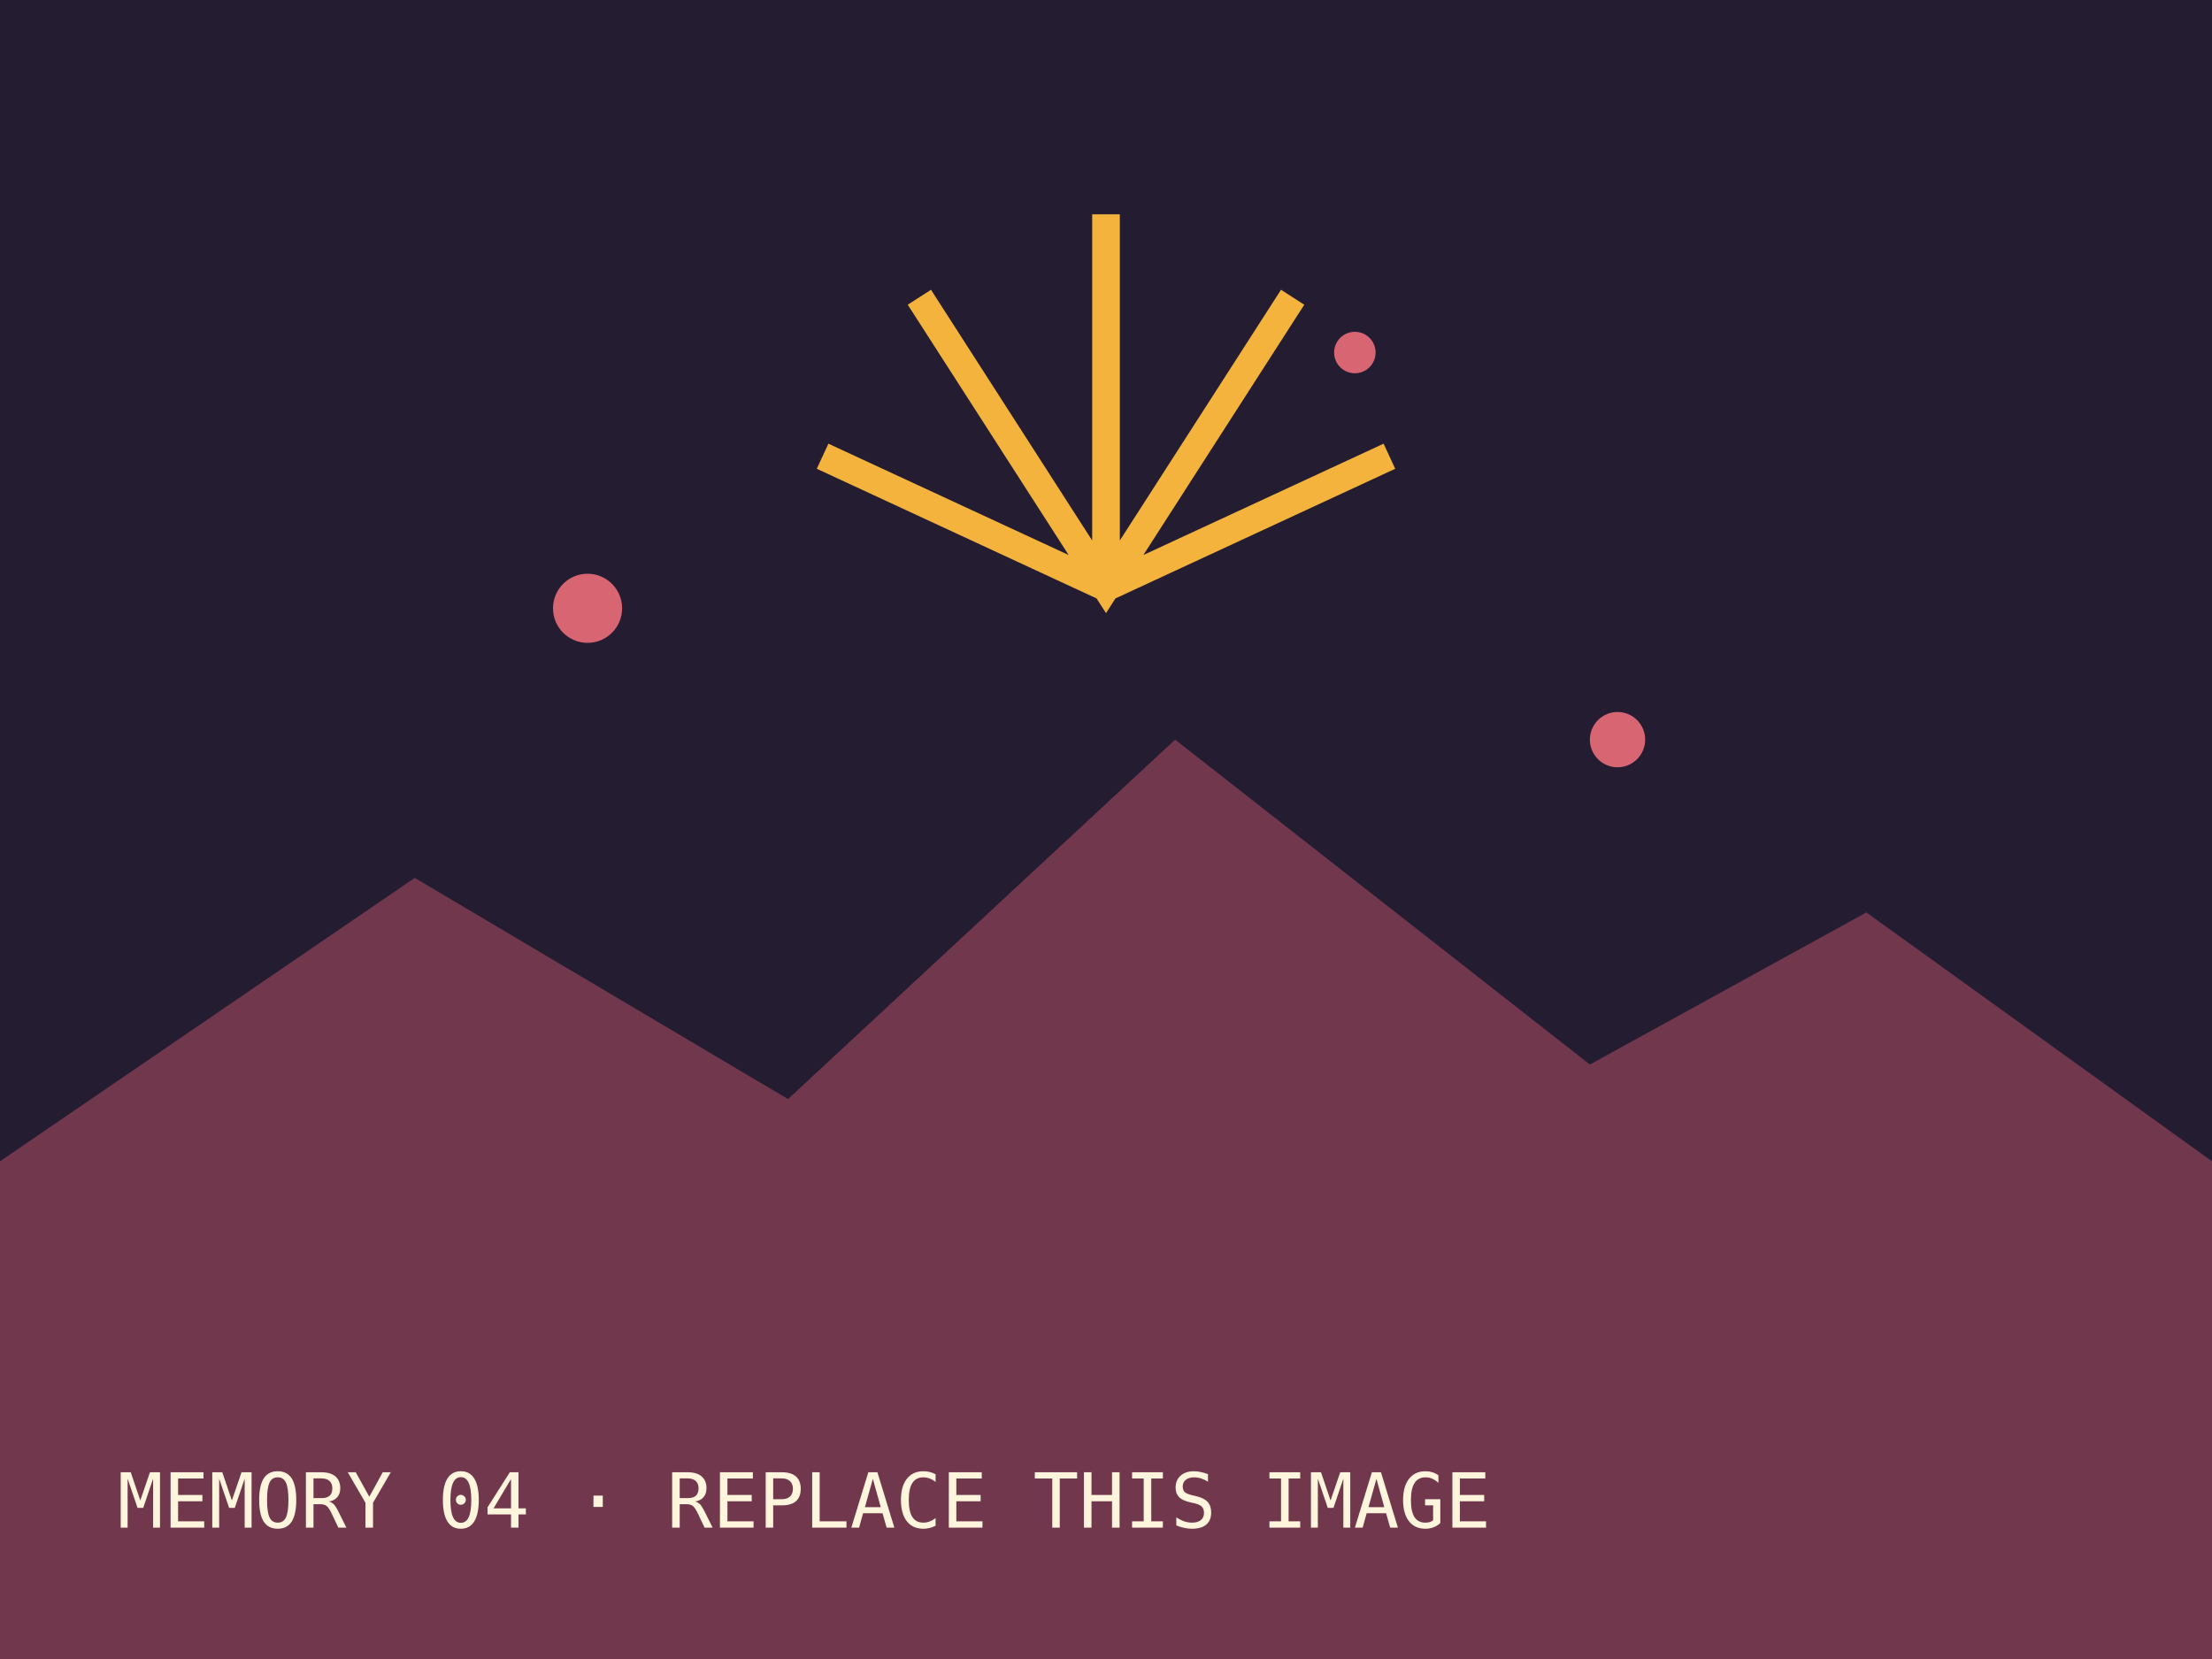
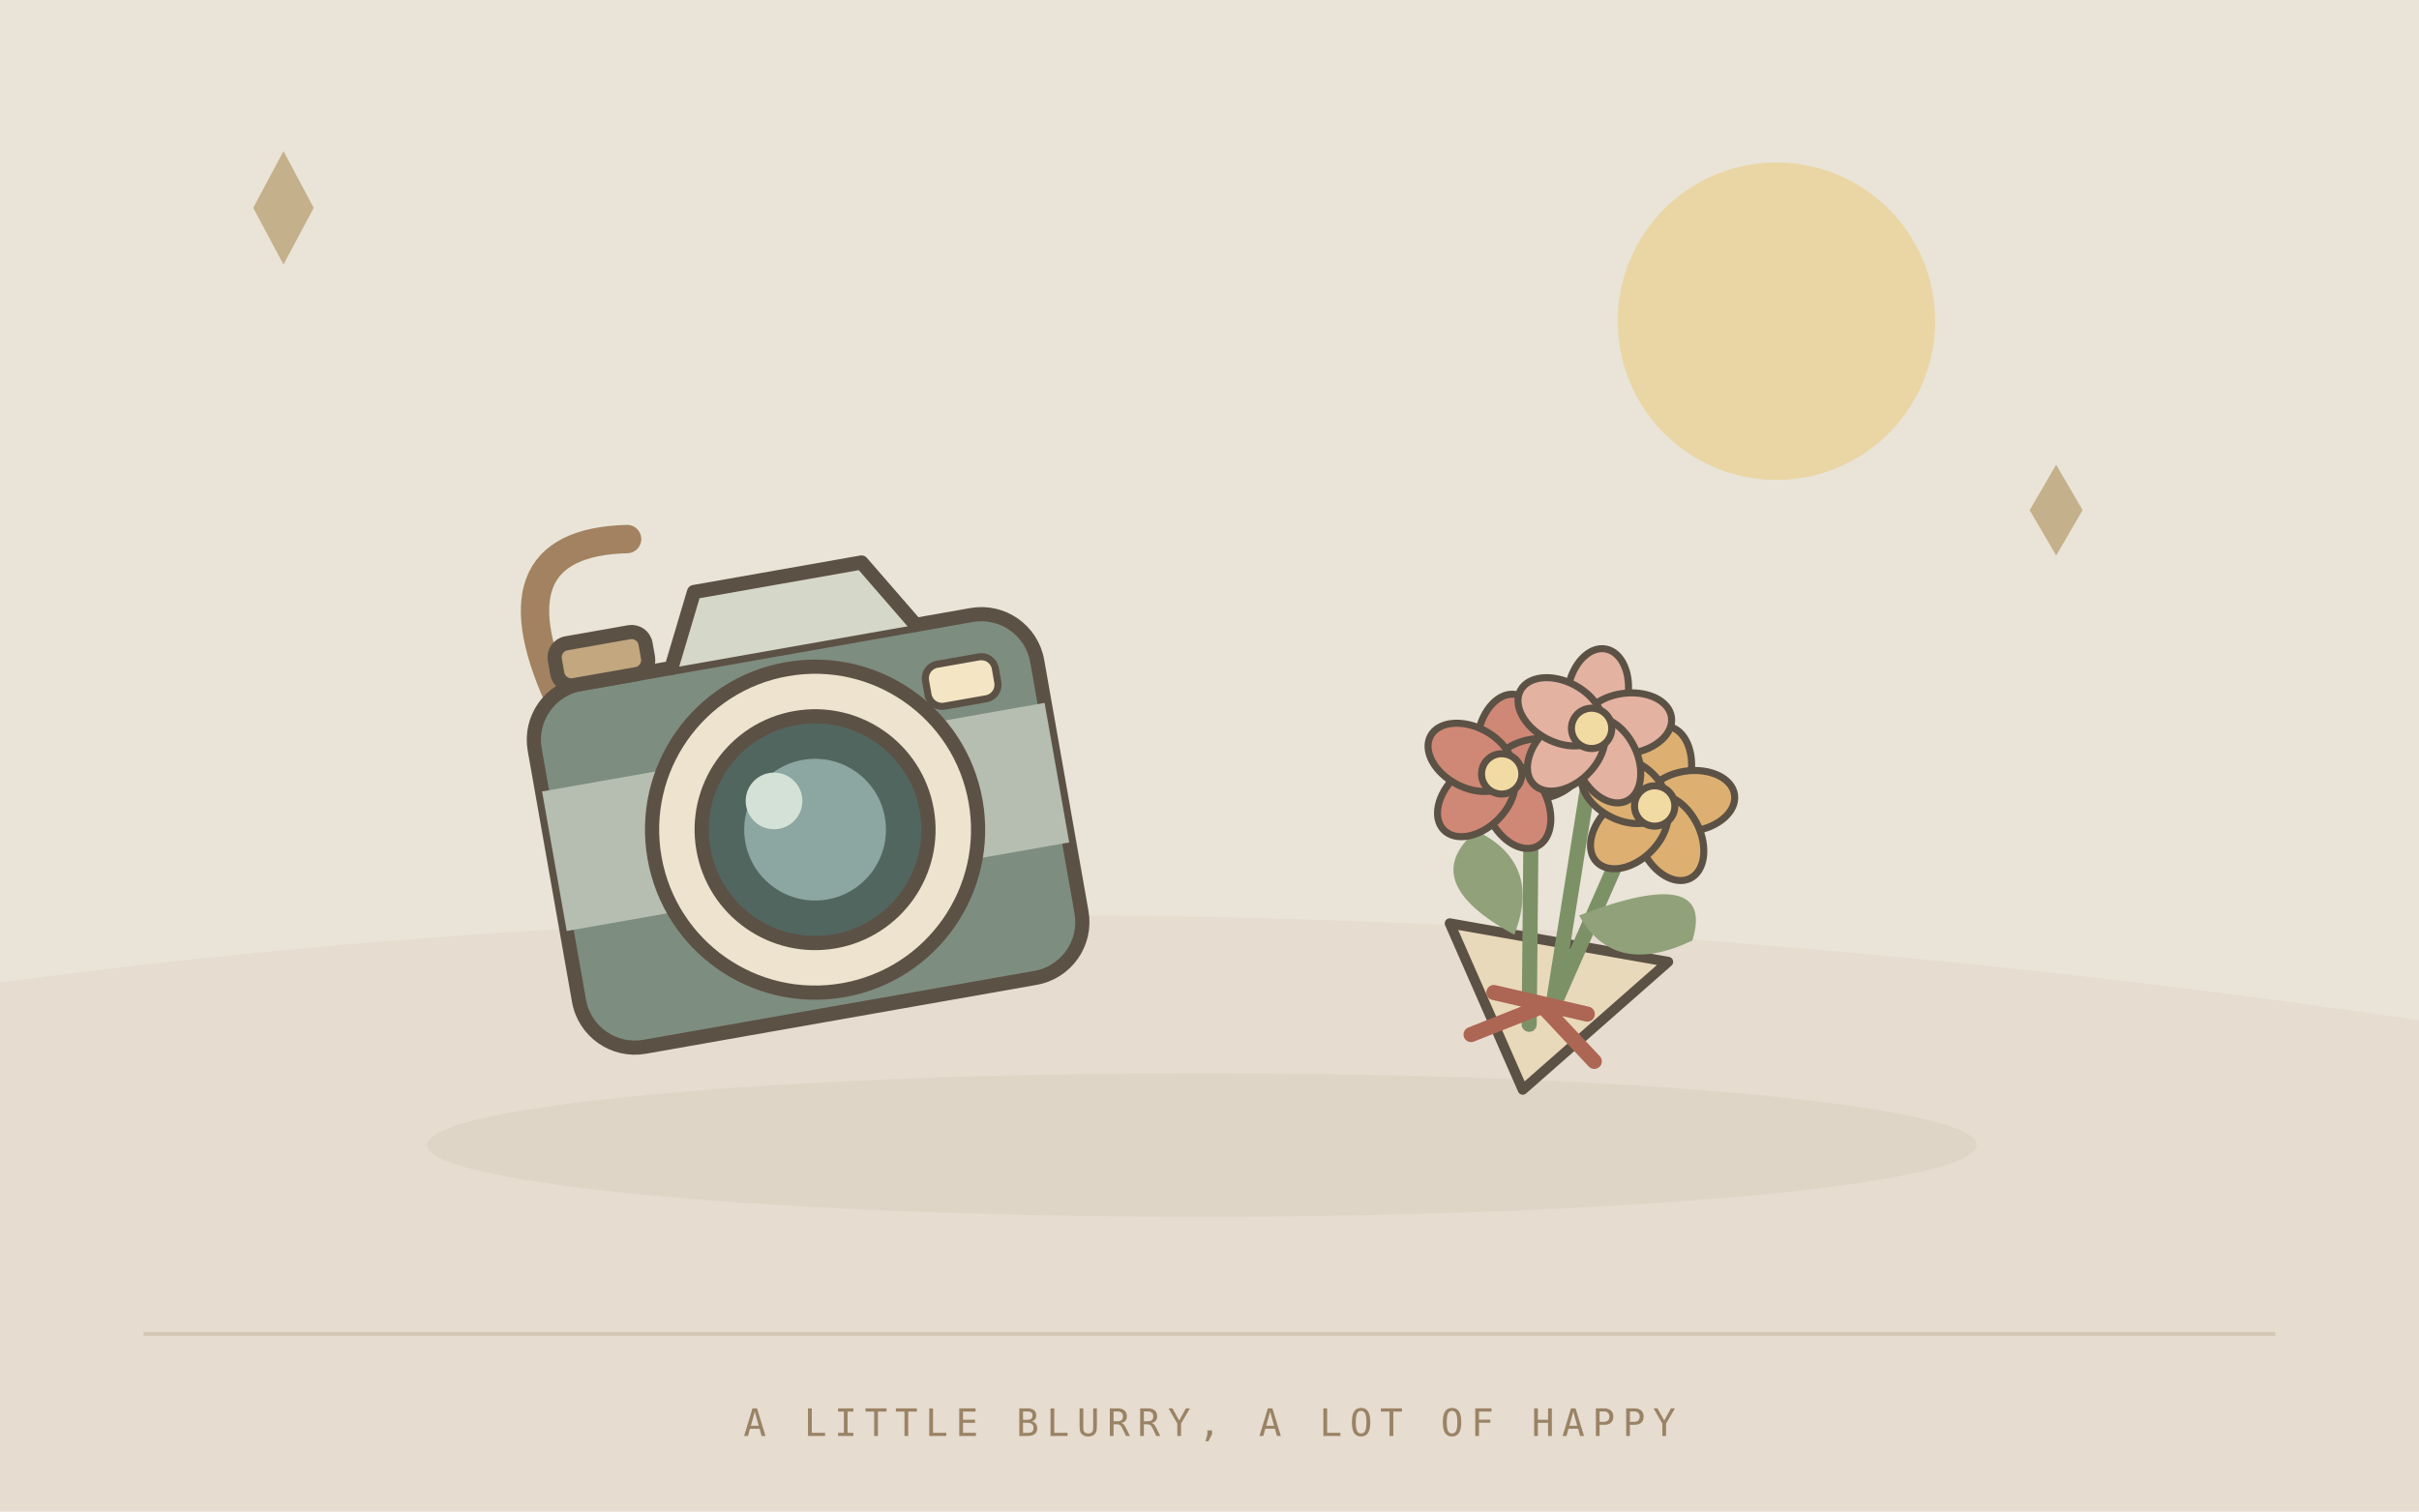
- <svg xmlns="http://www.w3.org/2000/svg" viewBox="0 0 640 480" role="img" aria-labelledby="title">
-   <rect width="640" height="480" fill="#241d32" />
-   <g stroke="#f3b33d" stroke-width="8" fill="none">
-     <path d="M320 62v108M266 86l54 84 54-84M238 132l82 38 82-38" />
+ <svg xmlns="http://www.w3.org/2000/svg" viewBox="0 0 640 400" role="img" aria-labelledby="title">
+   <rect width="640" height="400" fill="#e9e4d7" />
+   <circle cx="470" cy="85" r="42" fill="#ead6a5" />
+   <path d="m67 55 8-15 8 15-8 15Zm470 80 7-12 7 12-7 12Z" fill="#c4b08a" />
+   <path d="M0 260Q300 220 640 270v130H0Z" fill="#e6dcd0" />
+   <ellipse cx="318" cy="303" rx="205" ry="19" fill="#9e8c6d" opacity=".09" />
+   <g transform="translate(100 100) rotate(-10 112.5 112.5)">
+     <svg x="0" y="0" width="225" height="225" class="" viewBox="0 0 120 110" fill="none" stroke="#5c5145" stroke-width="2" stroke-linecap="round" stroke-linejoin="round" aria-hidden="true">
+       <path d="M29 36q-7-25 13-22" fill="none" stroke="#a28260" stroke-width="4" />
+       <rect x="24" y="33" width="72" height="52" rx="8" fill="#7d8d80" />
+       <path d="M24 47h72v20H24" fill="#b5beb0" stroke="none" />
+       <path d="m45 33 5-10h24l6 10" fill="#d5d7c9" />
+       <rect x="29" y="27" width="13" height="6" rx="2" fill="#c2a77f" />
+       <circle cx="61" cy="59" r="23" fill="#ede3ce" />
+       <circle cx="61" cy="59" r="16" fill="#526660" />
+       <circle cx="61" cy="59" r="10" fill="#8ca6a1" stroke="none" />
+       <circle cx="56" cy="54" r="4" fill="#d4e1d6" stroke="none" />
+       <rect x="80" y="39" width="10" height="6" rx="2" fill="#f4e6c4" stroke-width="1" />
+     </svg>
  </g>
-   <g fill="#d76572">
-     <circle cx="170" cy="176" r="10" />
-     <circle cx="468" cy="214" r="8" />
-     <circle cx="392" cy="102" r="6" />
+   <g transform="translate(335 155) rotate(10 80 80)">
+     <svg x="0" y="0" width="160" height="160" class="" viewBox="0 0 120 110" fill="none" stroke="#5c5145" stroke-width="2" stroke-linecap="round" stroke-linejoin="round" aria-hidden="true">
+       <path d="m38 66 20 30 24-30Z" fill="#e9d9bb" />
+       <path d="m57 83-8-48m12 44 11-45m-11 44-1-59" stroke="#7d9167" stroke-width="3" />
+       <path d="M51 66Q30 59 40 47q14 4 11 19m12-6q25-15 23 1-14 10-23-1" fill="#91a27a" stroke="none" />
+       <g transform="translate(43 35)">
+         <ellipse cy="-7" rx="6" ry="9" transform="rotate(0)" fill="#cf8875" stroke-width="1.4" />
+         <ellipse cy="-7" rx="6" ry="9" transform="rotate(72)" fill="#cf8875" stroke-width="1.4" />
+         <ellipse cy="-7" rx="6" ry="9" transform="rotate(144)" fill="#cf8875" stroke-width="1.4" />
+         <ellipse cy="-7" rx="6" ry="9" transform="rotate(216)" fill="#cf8875" stroke-width="1.4" />
+         <ellipse cy="-7" rx="6" ry="9" transform="rotate(288)" fill="#cf8875" stroke-width="1.4" />
+         <circle r="4" fill="#f2dba3" stroke-width="1.4" />
+       </g>
+       <g transform="translate(74 36)">
+         <ellipse cy="-7" rx="6" ry="9" transform="rotate(0)" fill="#ddb072" stroke-width="1.4" />
+         <ellipse cy="-7" rx="6" ry="9" transform="rotate(72)" fill="#ddb072" stroke-width="1.4" />
+         <ellipse cy="-7" rx="6" ry="9" transform="rotate(144)" fill="#ddb072" stroke-width="1.4" />
+         <ellipse cy="-7" rx="6" ry="9" transform="rotate(216)" fill="#ddb072" stroke-width="1.4" />
+         <ellipse cy="-7" rx="6" ry="9" transform="rotate(288)" fill="#ddb072" stroke-width="1.4" />
+         <circle r="4" fill="#f2dba3" stroke-width="1.4" />
+       </g>
+       <g transform="translate(59 23)">
+         <ellipse cy="-7" rx="6" ry="9" transform="rotate(0)" fill="#e4b2a1" stroke-width="1.4" />
+         <ellipse cy="-7" rx="6" ry="9" transform="rotate(72)" fill="#e4b2a1" stroke-width="1.4" />
+         <ellipse cy="-7" rx="6" ry="9" transform="rotate(144)" fill="#e4b2a1" stroke-width="1.4" />
+         <ellipse cy="-7" rx="6" ry="9" transform="rotate(216)" fill="#e4b2a1" stroke-width="1.4" />
+         <ellipse cy="-7" rx="6" ry="9" transform="rotate(288)" fill="#e4b2a1" stroke-width="1.4" />
+         <circle r="4" fill="#f2dba3" stroke-width="1.4" />
+       </g>
+       <path d="m49 78 19 1m-9 0-13 8m13-8 12 9" stroke="#ac6653" stroke-width="3" />
+     </svg>
  </g>
-   <path d="M0 336 120 254l108 64 112-104 120 94 80-44 100 72v144H0Z" fill="#71374d" />
-   <text x="34" y="442" fill="#fff4dc" font-family="monospace" font-size="22">MEMORY 04 · REPLACE THIS IMAGE</text>
+   <path d="M38 353h564" stroke="#ae9876" stroke-opacity=".3" />
+   <text x="320" y="380" text-anchor="middle" fill="#9a8365" font-family="monospace" font-size="10" letter-spacing="2">A LITTLE BLURRY, A LOT OF HAPPY</text>
</svg>
